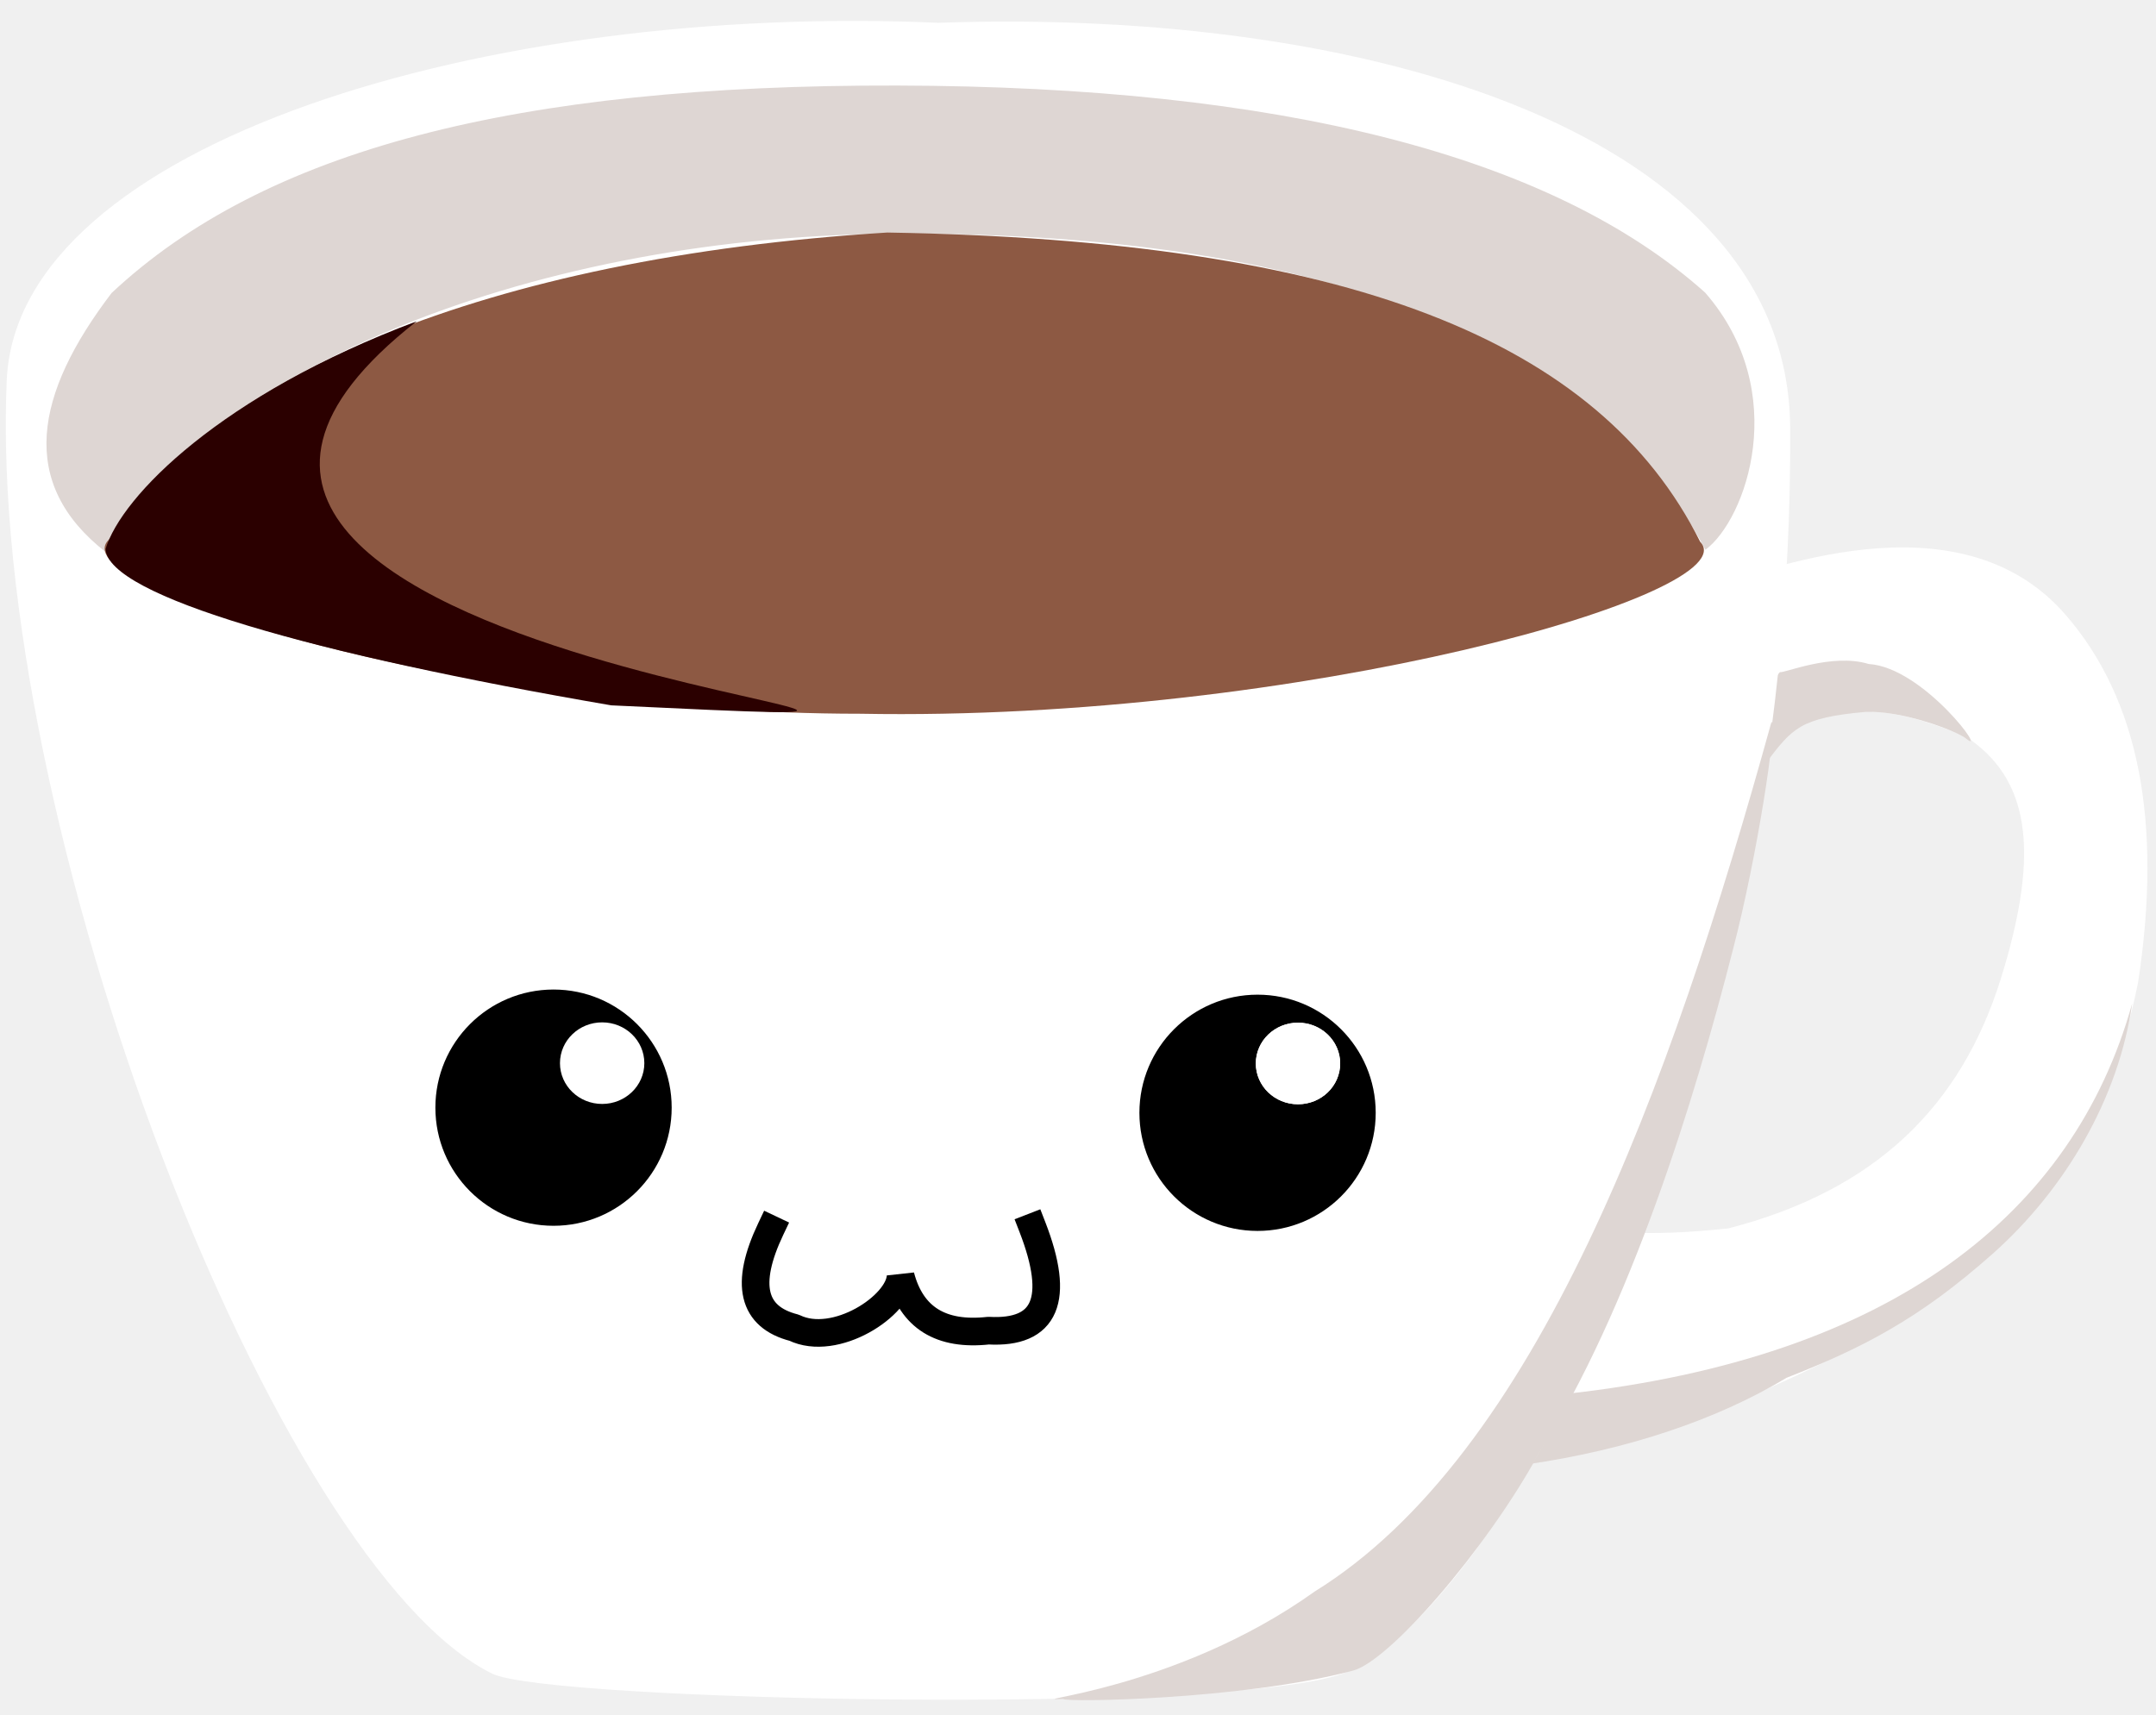
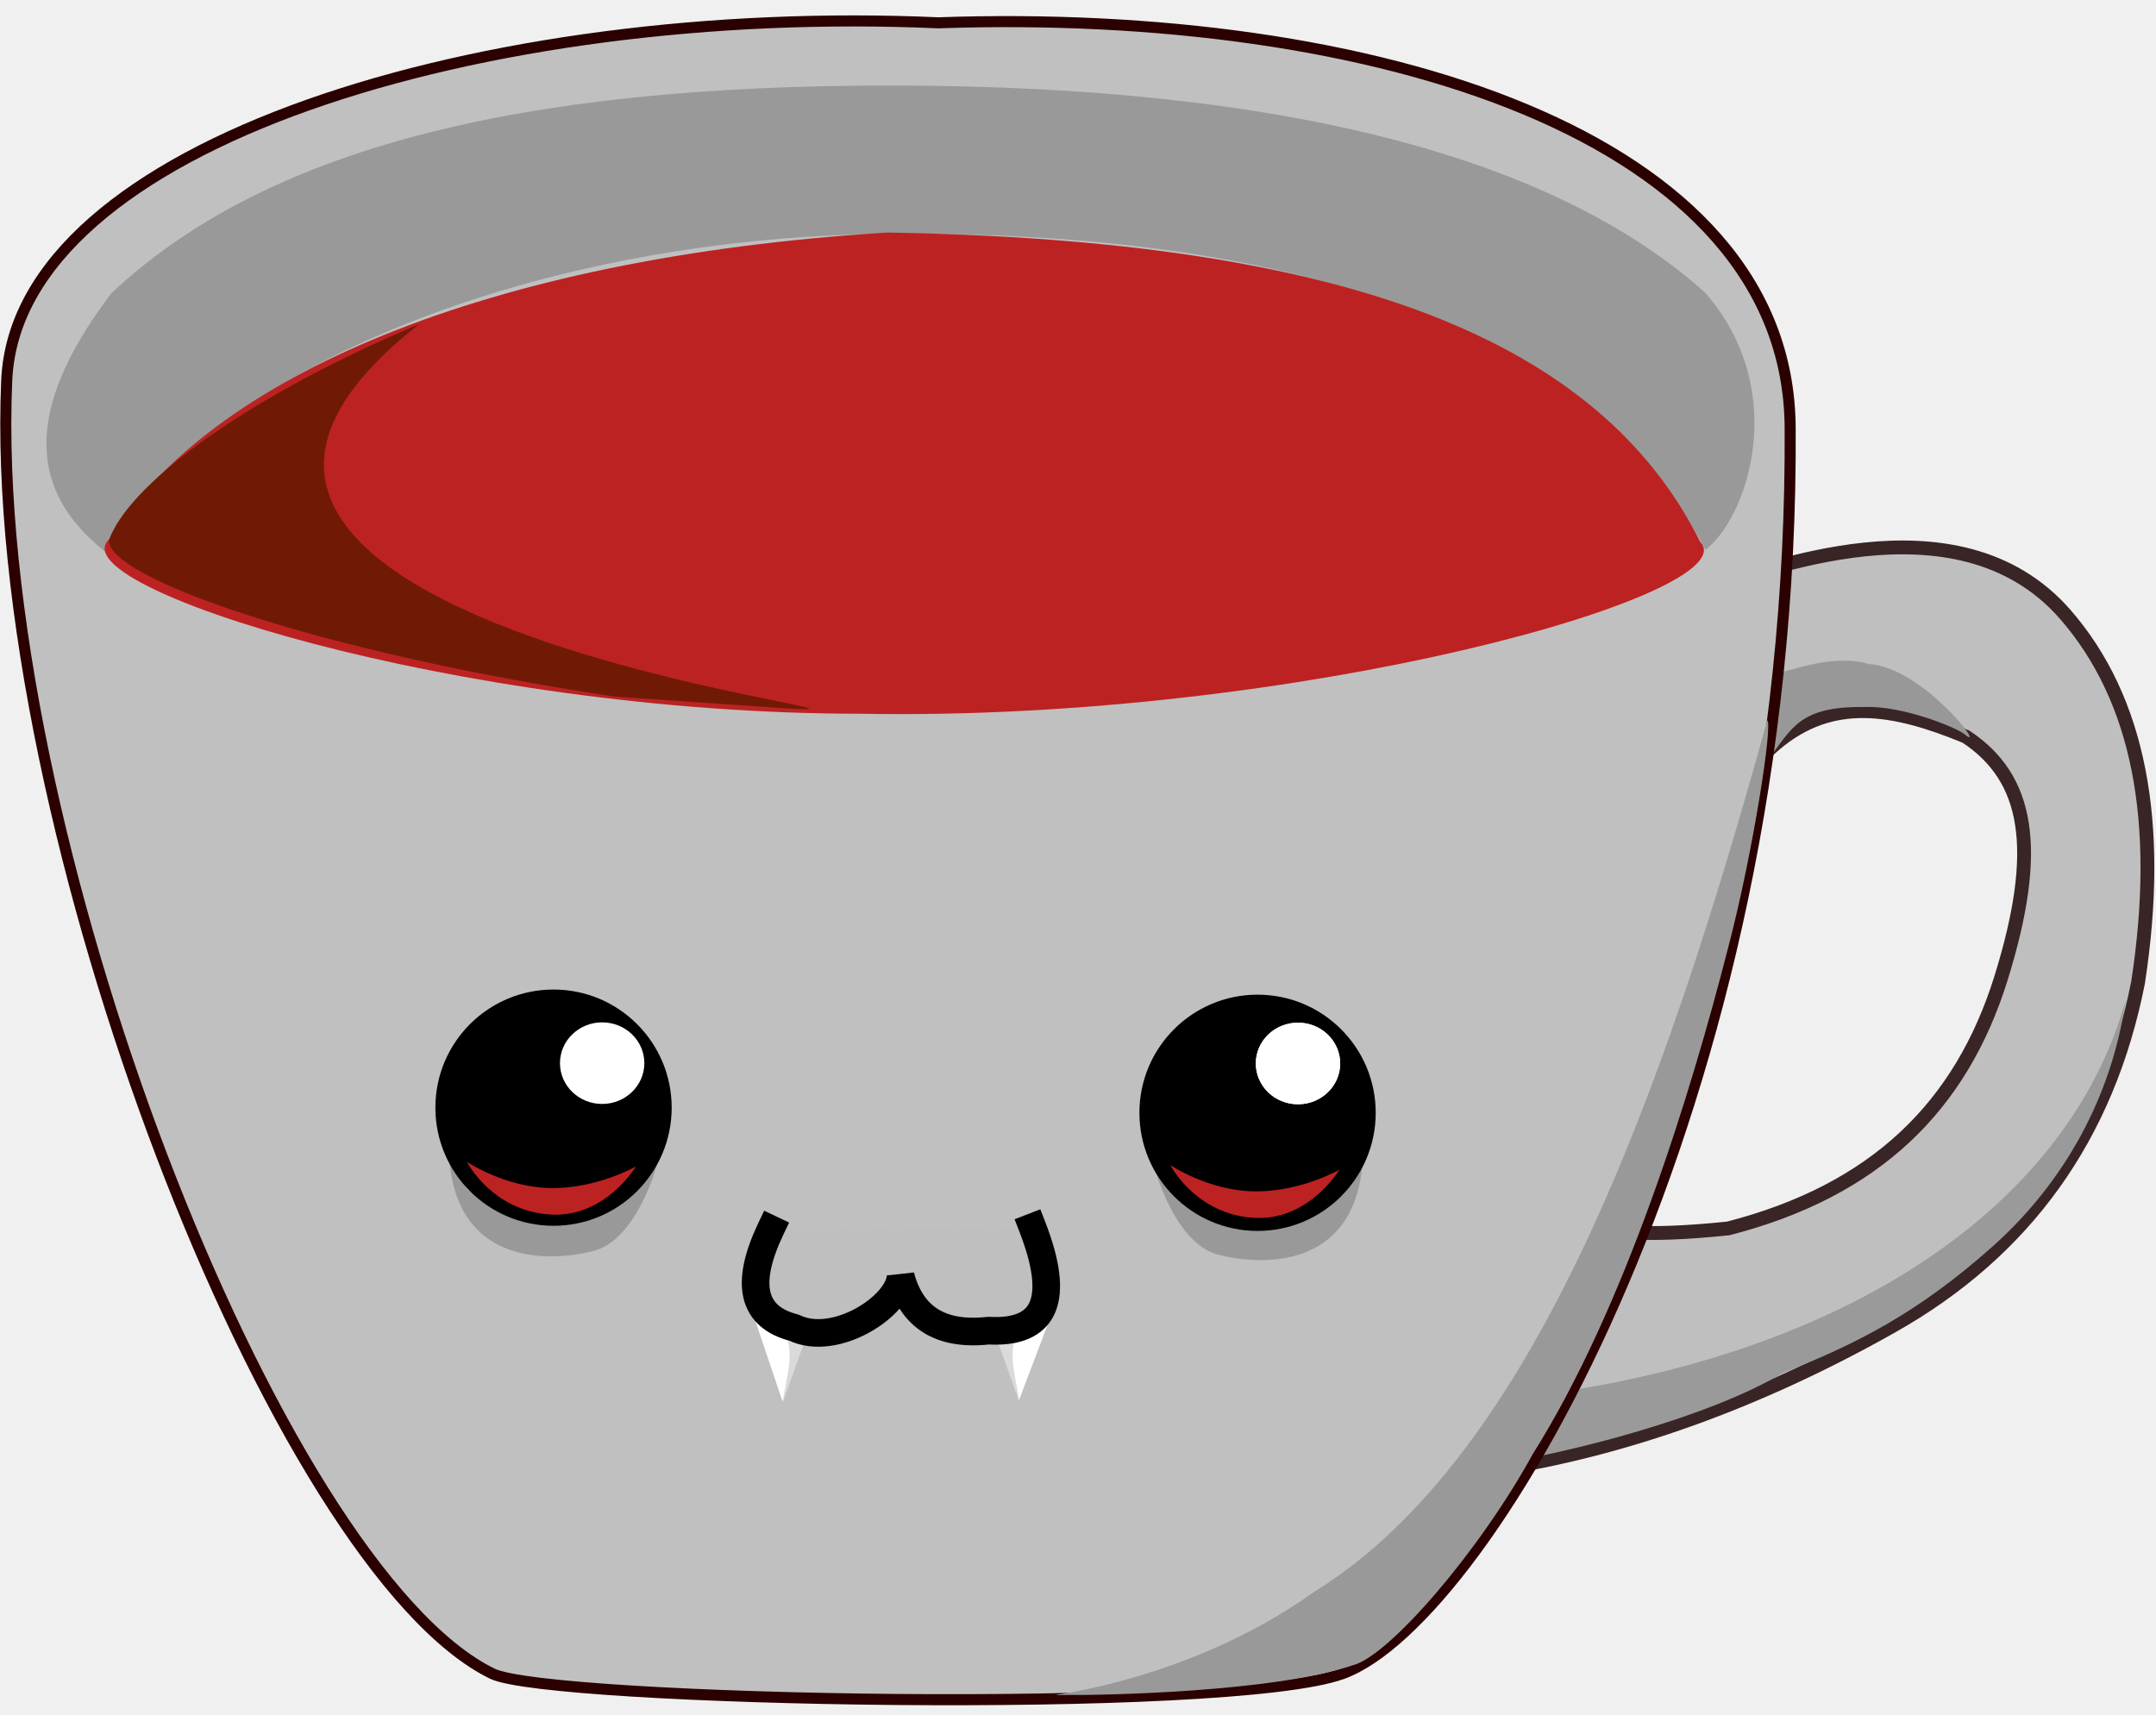
- <svg xmlns="http://www.w3.org/2000/svg" xmlns:ns1="http://krita.org/namespaces/svg/krita" width="136.08pt" height="108.24pt" viewBox="0 0 136.08 108.24">
-   <defs />
-   <path id="shape0" transform="matrix(0.7264752 0 0 0.7264752 89.36048 30.28893)" fill="#ffffff" fill-rule="evenodd" stroke="none" stroke-width="1.2" stroke-linecap="square" stroke-linejoin="bevel" d="M24.804 0C23.827 6.178 24.364 9.14 26.415 8.888C29.492 8.51 46.927 0.756 56.45 11.725C62.799 19.037 64.899 29.69 62.751 43.684C60.113 57.047 52.983 67.007 41.36 73.563C29.736 80.119 18.162 84.279 6.636 86.044C4.097 86.044 1.997 87.557 0.336 90.583C-1.324 93.608 3.169 82.451 13.815 57.111C11.959 60.388 11.911 62.721 13.669 64.108C15.427 65.494 19.92 65.809 27.148 65.053C39.877 61.774 47.367 54.498 50.852 43.279C54.337 32.06 53.23 25.909 47.792 22.315C41.498 19.726 36.141 18.773 31.171 23.015C26.202 27.256 21.464 33.497 18.797 39.334C19.264 39.451 20.799 26.223 24.804 0Z" />
-   <path id="shape01" transform="matrix(0.7264753 0 0 0.7264753 96.35037 63.34262)" fill="#ded6d3" fill-rule="evenodd" stroke-opacity="0" stroke="#000000" stroke-width="0" stroke-linecap="square" stroke-linejoin="bevel" d="M3.446 33.931C2.257 35.358 1.301 38.072 0 40.063C8.647 38.811 16.44 36.238 22.601 32.529C29.112 29.979 34.113 27.436 40.471 21.783C46.83 16.131 51.453 8.207 52.619 0C47.518 18.301 31.715 30.805 3.446 33.931Z" />
-   <path id="shape1" transform="matrix(0.7264753 0 0 0.7264753 111.4966 41.70508)" fill="#ded6d3" fill-rule="evenodd" stroke-opacity="0" stroke="#000000" stroke-width="0" stroke-linecap="square" stroke-linejoin="bevel" d="M1.168 0.993C-0.216 2.394 0.899 7.633 0 8.819C2.221 5.941 2.86 4.963 8.608 4.453C11.85 4.326 16.439 6.103 17.28 6.724C19.445 8.56 13.691 0.589 8.877 0.292C5.673 -0.695 1.431 1.147 1.168 0.993Z" />
-   <path id="shape2" transform="matrix(0.7264753 0 0 0.7264753 0.3655336 1.321194)" fill="#ffffff" fill-rule="evenodd" stroke="none" stroke-width="0.96" stroke-linecap="square" stroke-linejoin="bevel" d="M155.028 35.332C155.409 93.671 128.917 139.011 116.115 143.623C106.213 147.19 47.204 146.023 42.279 143.623C23.625 134.533 -1.612 70.082 0.081 31.236C0.98 10.593 41.979 -1.57 81.014 0.164C118.597 -1.143 154.861 9.838 155.028 35.332Z" />
-   <path id="shape3" transform="matrix(0.7264753 0 0 0.7264753 2.931904 5.399358)" fill="#ded6d3" fill-rule="evenodd" stroke-opacity="0" stroke="#000000" stroke-width="0" stroke-linecap="square" stroke-linejoin="bevel" d="M5.191 40.573C12.805 25.601 41.081 13.177 73.053 12.891C105.024 12.605 133.045 19.551 144.135 40.34C147.654 37.733 151.642 26.64 144.105 17.99C130.786 6.072 107.17 0.084 73.93 0.001C40.689 -0.082 18.894 5.628 5.659 18.03C-1.018 26.798 -2.531 34.576 5.191 40.573Z" />
-   <path id="shape4" transform="matrix(0.7264753 0 0 0.7264753 66.55874 45.57)" fill="#ded6d3" fill-rule="evenodd" stroke-opacity="0" stroke="#000000" stroke-width="0" stroke-linecap="square" stroke-linejoin="bevel" d="M62.289 0C62.805 0.143 61.07 11.631 58.944 19.78C55.605 32.867 50.075 50.856 42.06 63.592C37.434 72.042 28.997 81.715 25.883 82.456C16.252 85.008 0.718 85.203 0.771 84.909C-3.438 85.065 10.4 84.299 22.612 75.564C41.813 63.671 53.447 31.995 62.289 0Z" />
-   <path id="shape011" transform="matrix(0.7264753 0 0 0.7264753 6.603916 14.67954)" fill="#8d5943" fill-rule="evenodd" stroke-opacity="0" stroke="#000000" stroke-width="0" stroke-linecap="square" stroke-linejoin="bevel" d="M67.998 0C107.987 0.659 129.863 9.346 138.621 26.867C142.919 31.329 103.867 42.519 65.662 41.815C30.852 41.828 -4.418 30.677 0.453 26.612C9.067 12.645 32.916 2.184 67.998 0Z" />
-   <path id="shape02" transform="matrix(0.7264753 0 0 0.7264753 6.660946 20.27982)" fill="#2b0000" fill-rule="evenodd" stroke-opacity="0" stroke="#000000" stroke-width="0" stroke-linecap="square" stroke-linejoin="bevel" d="M27.039 0C-11.958 30.51 100.257 36.043 43.935 33.377C18.085 28.941 0.231 23.873 0 19.798C1.38 15.194 10.072 6.367 27.039 0Z" />
-   <ellipse id="shape5" transform="matrix(0.7264753 0 0 0.7264753 27.96291 62.95051)" rx="9.6" ry="9.6" cx="9.6" cy="9.6" fill="#000000" fill-rule="evenodd" stroke="#000000" stroke-width="1.33" stroke-linecap="square" stroke-linejoin="bevel" />
-   <ellipse id="shape03" transform="matrix(0.7264752 0 0 0.7264752 72.3991 63.27512)" rx="9.6" ry="9.6" cx="9.6" cy="9.6" fill="#000000" stroke="#000000" stroke-width="1.33" stroke-linecap="square" stroke-linejoin="bevel" />
-   <ellipse id="shape6" transform="matrix(0.7264753 0 0 0.7264753 79.74606 65.04276)" rx="3" ry="2.88" cx="3" cy="2.88" fill="#ffffff" fill-rule="evenodd" stroke="#ffffff" stroke-width="1.33" stroke-linecap="square" stroke-linejoin="bevel" />
-   <ellipse id="shape04" transform="matrix(0.7264753 0 0 0.7264753 35.82669 65.02288)" rx="3" ry="2.88" cx="3" cy="2.88" fill="#ffffff" fill-rule="evenodd" stroke="#ffffff" stroke-width="1.33" stroke-linecap="square" stroke-linejoin="bevel" />
-   <path id="shape7" transform="matrix(0.7264753 0 0 0.7264753 47.69173 77.4678)" fill="#ffffff" fill-rule="evenodd" stroke="#000000" stroke-width="2.4" stroke-linecap="square" stroke-linejoin="bevel" d="M1.311 0.17C-0.96 4.956 -0.281 7.813 3.348 8.74C6.922 10.474 12.494 6.845 12.597 4.243C13.549 7.866 16.095 9.45 20.233 8.994C25.212 9.27 26.485 6.272 24.052 0" />
-   <ellipse id="shape05" transform="matrix(0.7264753 0 0 0.7264753 79.74606 65.04276)" rx="3" ry="2.88" cx="3" cy="2.88" fill="#ffffff" fill-rule="evenodd" stroke="#ffffff" stroke-width="1.33" stroke-linecap="square" stroke-linejoin="bevel" />
-   <text id="shape0111" ns1:useRichText="true" ns1:textVersion="2" transform="matrix(1 0 0 1 151.2926 75.09941)" fill="#2b0000" stroke-opacity="0" stroke="#000000" stroke-width="0" stroke-linecap="square" stroke-linejoin="bevel" font-family="URW Gothic" font-size="48" font-size-adjust="0.515" font-stretch="normal" font-weight="600" letter-spacing="0" word-spacing="0">
-     <tspan x="0">owo.cafe</tspan>
-   </text>
-   <text id="shape021" ns1:useRichText="true" ns1:textVersion="2" transform="matrix(1 0 0 1 150.1493 73.45824)" fill="#8d5943" stroke-opacity="0" stroke="#000000" stroke-width="0.48" stroke-linecap="square" stroke-linejoin="bevel" font-family="URW Gothic" font-size="48" font-size-adjust="0.515" font-stretch="normal" font-weight="600" letter-spacing="0" word-spacing="0">
-     <tspan x="0">owo.cafe</tspan>
-   </text>
+ <svg xmlns="http://www.w3.org/2000/svg" xmlns:ns1="http://krita.org/namespaces/svg/krita" width="136.08pt" height="108.24pt" viewBox="0 0 136.08 108.24" version="1.1" id="svg2">
+   <defs id="defs1" />
+   <g id="layer2">
+     <text id="text1" ns1:useRichText="true" ns1:textVersion="2" transform="translate(151.2926,75.09941)" fill="#2b0000" stroke-opacity="0" stroke="#000000" stroke-width="0" stroke-linecap="square" stroke-linejoin="bevel" font-family="URW Gothic" font-size="48" font-size-adjust="0.515" font-stretch="normal" font-weight="600" letter-spacing="0" word-spacing="0">
+       <tspan x="0" id="tspan1">owo.cafe</tspan>
+     </text>
+     <text id="shape021" ns1:useRichText="true" ns1:textVersion="2" transform="translate(150.1493,73.45824)" fill="#8d5943" stroke-opacity="0" stroke="#000000" stroke-width="0.48" stroke-linecap="square" stroke-linejoin="bevel" font-family="URW Gothic" font-size="48" font-size-adjust="0.515" font-stretch="normal" font-weight="600" letter-spacing="0" word-spacing="0" style="fill:#bd2222;fill-opacity:1">
+       <tspan x="0" id="tspan2" style="fill:#bd2222;fill-opacity:1">owo.cafe</tspan>
+     </text>
+   </g>
+   <g id="layer3">
+     <path id="shape0" transform="matrix(0.7264753,0,0,0.7264753,89.36047,30.28892)" fill="#ffffff" fill-rule="evenodd" stroke="#392526" stroke-width="1.2" stroke-linecap="square" stroke-linejoin="bevel" d="M24.804 0C23.827 6.178 24.364 9.14 26.415 8.888C29.492 8.51 46.927 0.756 56.45 11.725C62.799 19.037 64.899 29.69 62.751 43.684C60.113 57.047 52.983 67.007 41.36 73.563C29.736 80.119 18.162 84.279 6.636 86.044C4.097 86.044 1.997 87.557 0.336 90.583C-1.324 93.608 3.169 82.451 13.815 57.111C11.959 60.388 11.911 62.721 13.669 64.108C15.427 65.494 19.92 65.809 27.148 65.053C39.877 61.774 47.367 54.498 50.852 43.279C54.337 32.06 53.23 25.909 47.792 22.315C41.498 19.726 36.141 18.773 31.171 23.015C26.202 27.256 21.464 33.497 18.797 39.334C19.264 39.451 20.799 26.223 24.804 0Z" style="fill:#bfbfbf;fill-opacity:1" />
+     <path id="shape01" transform="matrix(0.7264753,0,0,0.7264753,93.00001,63.165)" fill="#ded6d3" fill-rule="evenodd" stroke-opacity="0" stroke="#000000" stroke-width="0" stroke-linecap="square" stroke-linejoin="bevel" d="M3.18 34.585C1.992 36.013 1.301 38.623 0 40.614C8.647 39.363 20.723 36.064 26.883 32.355C33.395 29.805 38.695 27.064 45.053 21.412C51.411 15.759 55.492 8.207 56.657 0C51.556 18.301 31.45 31.46 3.18 34.585Z" style="fill:#9a9a9a;fill-opacity:1" />
+     <path id="shape1" transform="matrix(0.7264753,0,0,0.7264753,111.4966,41.70508)" fill="#ded6d3" fill-rule="evenodd" stroke-opacity="0" stroke="#000000" stroke-width="0" stroke-linecap="square" stroke-linejoin="bevel" d="M1.168 0.993C-0.216 2.394 0.899 7.633 0 8.819C2.24 5.808 2.861 3.961 8.526 4.03C11.768 3.902 16.329 5.744 17.17 6.366C19.335 8.202 13.691 0.589 8.877 0.292C5.673 -0.695 1.431 1.147 1.168 0.993Z" style="fill:#989898;fill-opacity:1" />
+     <path id="shape2" transform="matrix(0.7264753,0,0,0.7264753,0.3655334,1.321192)" fill="#ffffff" fill-rule="evenodd" stroke="#2b0000" stroke-width="0.96" stroke-linecap="square" stroke-linejoin="bevel" d="M155.028 35.332C155.409 93.671 128.917 139.011 116.115 143.623C106.213 147.19 47.204 146.023 42.279 143.623C23.625 134.533 -1.612 70.082 0.081 31.236C0.98 10.593 41.979 -1.57 81.014 0.164C118.597 -1.143 154.861 9.838 155.028 35.332Z" style="fill:#c0c0c0;fill-opacity:1" />
+     <path id="shape3" transform="matrix(0.7264753,0,0,0.7264753,2.931901,5.399357)" fill="#ded6d3" fill-rule="evenodd" stroke-opacity="0" stroke="#000000" stroke-width="0" stroke-linecap="square" stroke-linejoin="bevel" d="M5.191 40.573C12.805 25.601 41.081 13.177 73.053 12.891C105.024 12.605 133.045 19.551 144.135 40.34C147.654 37.733 151.642 26.64 144.105 17.99C130.786 6.072 107.17 0.084 73.93 0.001C40.689 -0.082 18.894 5.628 5.659 18.03C-1.018 26.798 -2.531 34.576 5.191 40.573Z" style="fill:#999999;fill-opacity:1" />
+     <path id="shape4" transform="matrix(0.7264753,0,0,0.7264753,66.63992,45.48)" fill="#ded6d3" fill-rule="evenodd" stroke-opacity="0" stroke="#000000" stroke-width="0" stroke-linecap="square" stroke-linejoin="bevel" d="M61.805 0C62.322 0.143 60.602 11.358 58.475 19.507C55.136 32.594 49.438 51.039 41.422 63.775C36.797 72.224 28.885 81.372 25.771 82.112C18.911 84.446 3.865 84.728 0.776 84.682C-3.433 84.838 10.289 84.423 22.501 75.688C41.702 63.795 52.963 31.995 61.805 0Z" style="fill:#999999;fill-opacity:1" />
+     <path id="shape011" transform="matrix(0.7264753,0,0,0.7264753,6.603917,14.67954)" fill="#8d5943" fill-rule="evenodd" stroke-opacity="0" stroke="#000000" stroke-width="0" stroke-linecap="square" stroke-linejoin="bevel" d="M67.998 0C107.987 0.659 129.863 9.346 138.621 26.867C142.919 31.329 103.867 42.519 65.662 41.815C30.852 41.828 -4.418 30.677 0.453 26.612C9.067 12.645 32.916 2.184 67.998 0Z" style="fill:#bd2222;fill-opacity:1" />
+     <path id="shape02" transform="matrix(0.7264753,0,0,0.7264753,6.872736,20.44953)" fill="#2b0000" fill-rule="evenodd" stroke-opacity="0" stroke="#000000" stroke-width="0" stroke-linecap="square" stroke-linejoin="bevel" d="M26.981 0C-11.989 30.527 102.236 36.322 43.936 32.384C18.471 28.569 -0.108 22.116 0 18.805C1.56 14.304 10.836 6.837 26.981 0Z" style="fill:#701a06;fill-opacity:1" />
+     <path style="fill:#999999;fill-opacity:1;stroke-width:0.904;stroke-linecap:round;stroke-linejoin:round;paint-order:markers fill stroke" d="m 29.548,75.148 c 0,0 5.222,2.829 11.929,-1.651 0,0 -1.253,4.773 -4.037,5.481 -2.784,0.709 -8.419,0.863 -9.057,-5.536 z" id="path8" />
+     <path style="fill:#999999;fill-opacity:1;stroke-width:0.904;stroke-linecap:round;stroke-linejoin:round;paint-order:markers fill stroke" d="m 84.806,75.385 c 0,0 -5.222,2.829 -11.929,-1.651 0,0 1.253,4.773 4.037,5.481 2.784,0.709 8.419,0.863 9.057,-5.536 z" id="path9" />
+     <ellipse id="shape5" transform="matrix(0.7264753,0,0,0.7264753,27.96291,62.95051)" rx="9.6" ry="9.6" cx="9.6" cy="9.6" fill="#000000" fill-rule="evenodd" stroke="#000000" stroke-width="1.33" stroke-linecap="square" stroke-linejoin="bevel" />
+     <path style="fill:#ffffff;fill-opacity:1;stroke-width:0.904;stroke-linecap:round;stroke-linejoin:round;paint-order:markers fill stroke" d="m 47.485,82.823 1.907,5.646 1.349,-3.726 z" id="path3" />
+     <path style="fill:#ffffff;fill-opacity:1;stroke-width:0.916;stroke-linecap:round;stroke-linejoin:round;paint-order:markers fill stroke" d="m 66.428,82.815 -2.118,5.593 -0.932,-3.625 z" id="path4" />
+     <path style="fill:#dadada;fill-opacity:1;stroke-width:0.904;stroke-linecap:round;stroke-linejoin:round;paint-order:markers fill stroke" d="m 49.595,84.231 c 0.559,1.367 -0.007,2.848 -0.189,4.29 l 1.338,-3.749 z" id="path10" />
+     <path style="fill:#dadada;fill-opacity:1;stroke-width:0.904;stroke-linecap:round;stroke-linejoin:round;paint-order:markers fill stroke" d="m 64.154,84.229 c -0.559,1.367 0.007,2.848 0.189,4.29 L 63.005,84.771 Z" id="path11" />
+     <ellipse id="shape03" transform="matrix(0.7264752,0,0,0.7264752,72.3991,63.27512)" rx="9.6" ry="9.6" cx="9.6" cy="9.6" fill="#000000" stroke="#000000" stroke-width="1.33" stroke-linecap="square" stroke-linejoin="bevel" />
+     <ellipse id="shape6" transform="matrix(0.7264753,0,0,0.7264753,79.74607,65.04276)" rx="3" ry="2.88" cx="3" cy="2.88" fill="#ffffff" fill-rule="evenodd" stroke="#ffffff" stroke-width="1.33" stroke-linecap="square" stroke-linejoin="bevel" />
+     <ellipse id="shape04" transform="matrix(0.7264753,0,0,0.7264753,35.8267,65.02288)" rx="3" ry="2.88" cx="3" cy="2.88" fill="#ffffff" fill-rule="evenodd" stroke="#ffffff" stroke-width="1.33" stroke-linecap="square" stroke-linejoin="bevel" />
+     <path id="shape7" transform="matrix(0.7264753,0,0,0.7264753,47.69173,77.4678)" fill="#ffffff" fill-rule="evenodd" stroke="#000000" stroke-width="2.4" stroke-linecap="square" stroke-linejoin="bevel" d="M1.311 0.17C-0.96 4.956 -0.281 7.813 3.348 8.74C6.922 10.474 12.494 6.845 12.597 4.243C13.549 7.866 16.095 9.45 20.233 8.994C25.212 9.27 26.485 6.272 24.052 0" style="fill:#bfbfbf;fill-opacity:1" />
+     <ellipse id="shape05" transform="matrix(0.7264753,0,0,0.7264753,79.74607,65.04276)" rx="3" ry="2.88" cx="3" cy="2.88" fill="#ffffff" fill-rule="evenodd" stroke="#ffffff" stroke-width="1.33" stroke-linecap="square" stroke-linejoin="bevel" />
+   </g>
+   <g id="layer1">
+     <path style="fill:#bd2222;fill-opacity:1;stroke-width:0.904;stroke-linecap:round;stroke-linejoin:round;paint-order:markers fill stroke" d="m 73.867,73.55 c 0,0 2.421,1.636 5.348,1.66 2.894,0.024 5.322,-1.365 5.322,-1.365 0,0 -1.928,3.25 -5.407,3.035 -3.684,-0.227 -5.263,-3.331 -5.263,-3.331 z" id="path2" />
+     <path style="fill:#bd2222;fill-opacity:1;stroke-width:0.904;stroke-linecap:round;stroke-linejoin:round;paint-order:markers fill stroke" d="m 29.467,73.342 c 0,0 2.421,1.636 5.348,1.66 2.894,0.024 5.322,-1.365 5.322,-1.365 0,0 -1.928,3.25 -5.407,3.035 -3.684,-0.227 -5.263,-3.331 -5.263,-3.331 z" id="path2-6" />
+     <path style="display:none;fill:#333333;fill-opacity:1;stroke-width:0.904;stroke-linecap:round;stroke-linejoin:round;paint-order:markers fill stroke" d="m 56.249,97.998 c 0,0 49.145,-33.327 61.611,-31.434 0.448,0.068 -12.771,7.979 -14.802,15.087 -1.935,6.772 12.283,3.761 12.283,3.761 0,0 -18.679,4.234 -18.81,9.594 -0.07,2.855 3.673,4.006 3.673,4.006 0,0 -12.285,4.505 -12.476,4.97 -1.669,4.07 -31.913,3.039 -31.913,3.039 z" id="path5" />
+     <path style="display:none;fill:#333333;fill-opacity:1;stroke-width:0.904;stroke-linecap:round;stroke-linejoin:round;paint-order:markers fill stroke" d="m 56.655,97.947 c 0,0 -47.757,-33.137 -60.222,-31.244 -0.448,0.068 14.919,10.963 14.802,15.087 -0.2,7.04 -12.283,3.761 -12.283,3.761 0,0 20.519,5.234 18.81,9.594 -1.708,4.359 -3.673,4.006 -3.673,4.006 0,0 12.285,4.505 12.476,4.97 1.669,4.07 30.277,3.044 30.277,3.044 z" id="path5-5" />
+     <path style="display:none;fill:#101010;fill-opacity:1;stroke-width:0.904;stroke-linecap:round;stroke-linejoin:round;paint-order:markers fill stroke" d="m 116.89,67.271 c 0,0 -24.247,8.806 -17.258,16.317 5.416,5.821 12.035,2.518 12.035,2.518 0,0 -22.845,1.26 5.223,-18.835 z" id="path6" />
+     <path style="display:none;fill:#101010;fill-opacity:1;stroke-width:0.904;stroke-linecap:round;stroke-linejoin:round;paint-order:markers fill stroke" d="m 101.864,89.902 c 0,0 -11.204,3.742 -6.532,8.35 1.384,1.365 4.726,0.752 4.726,0.752 0,0 -8.924,-3.872 1.806,-9.102 z" id="path7" />
+   </g>
</svg>
